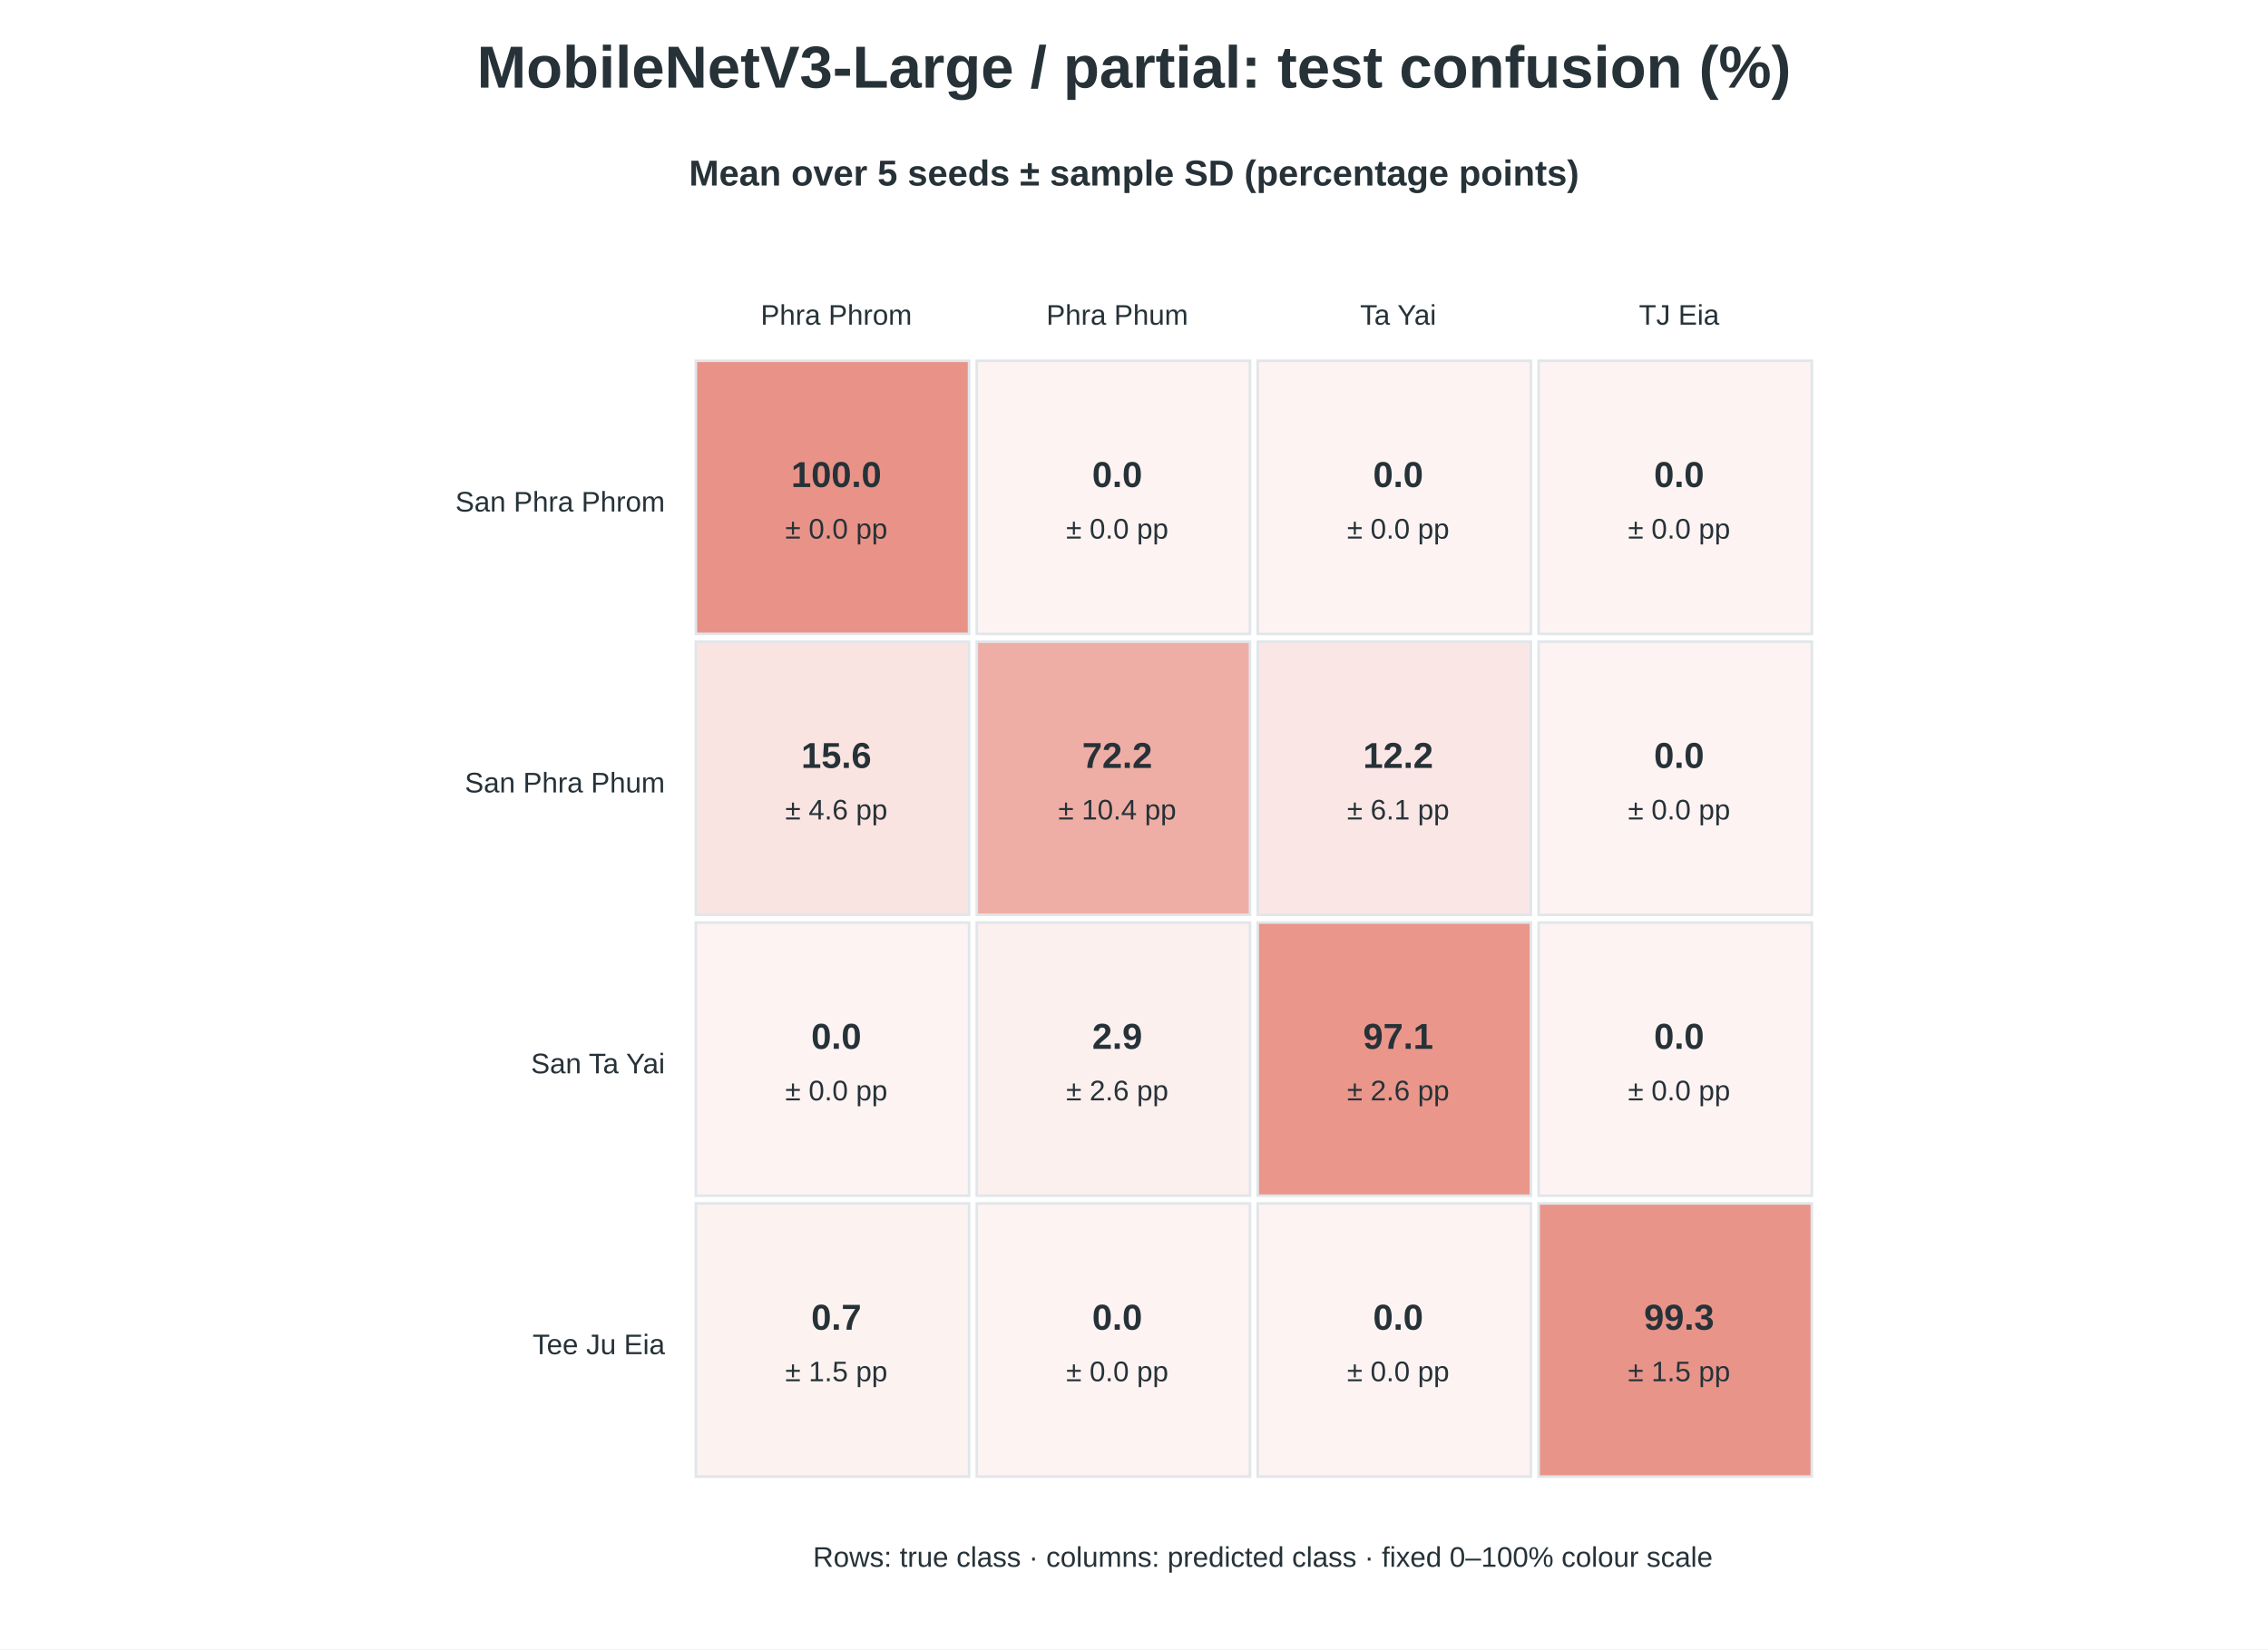
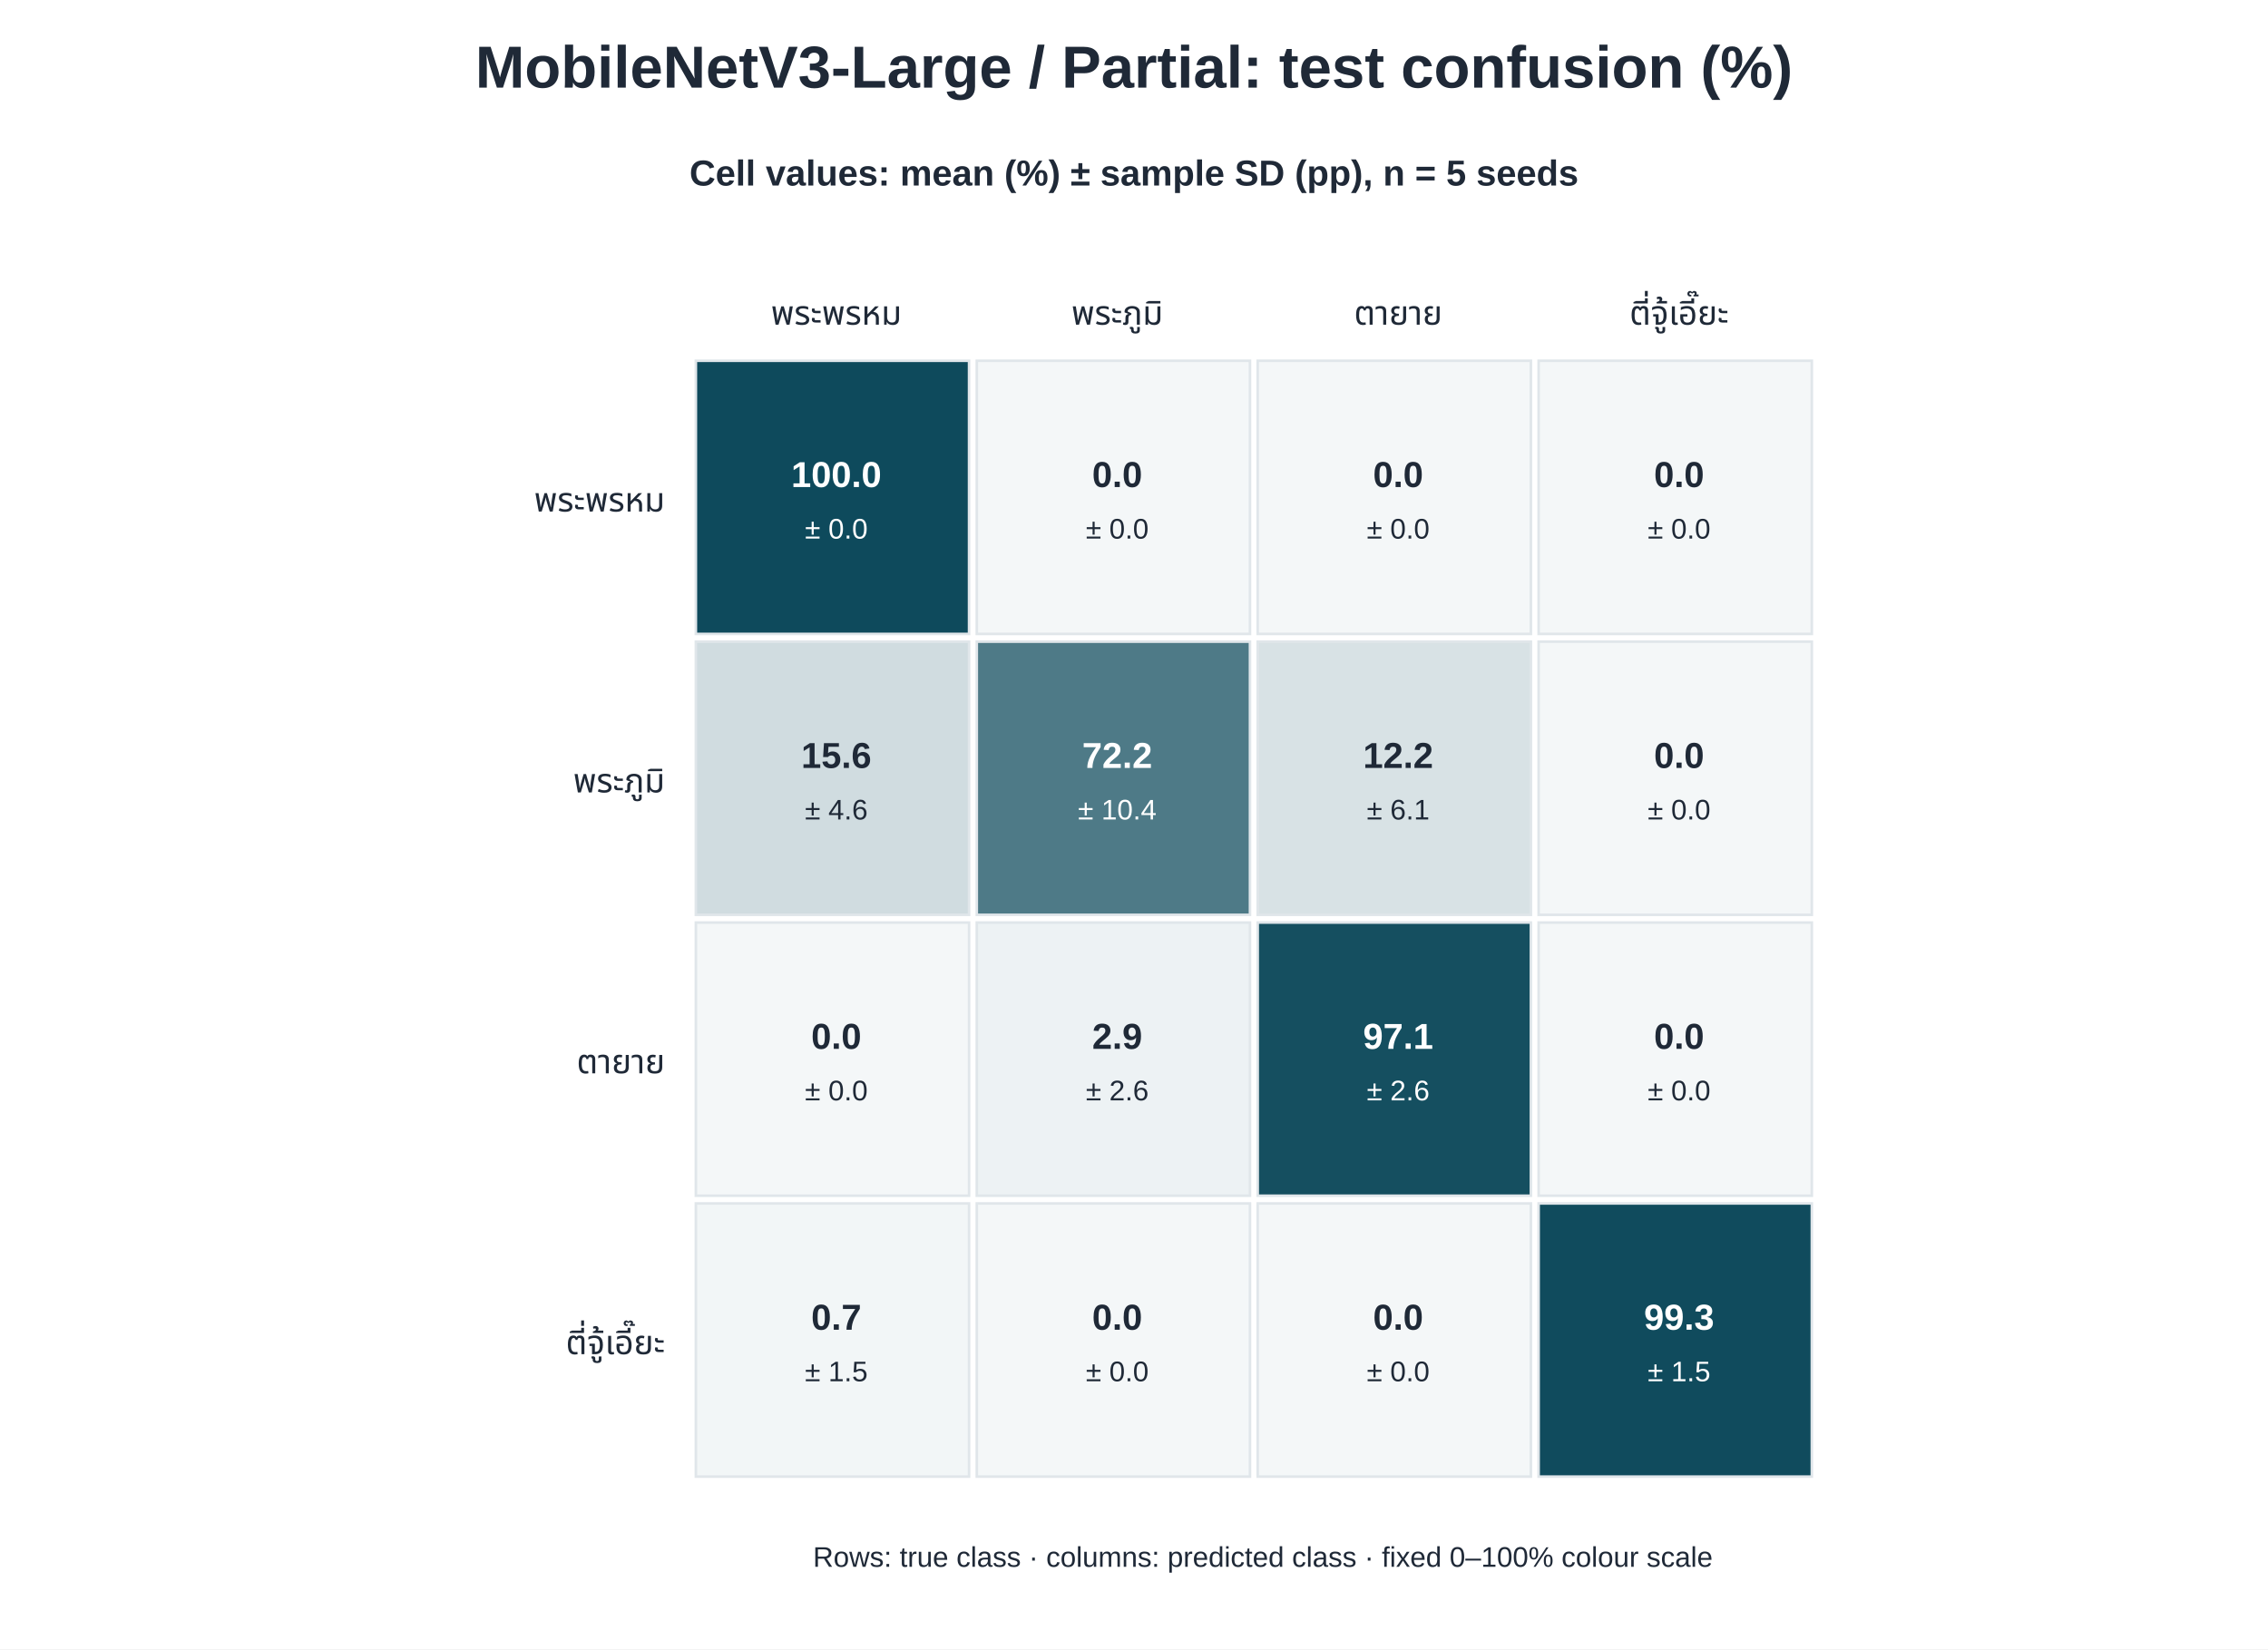
- <svg xmlns="http://www.w3.org/2000/svg" viewBox="0 0 880 640" role="img" aria-label="MobileNetV3-Large / partial: test confusion (%)">
+ <svg xmlns="http://www.w3.org/2000/svg" viewBox="0 0 880 640" role="img" aria-label="MobileNetV3-Large / Partial: test confusion (%)">
  <rect width="880" height="640" fill="white" />
-   <style>text{font-family:Arial,Helvetica,sans-serif;fill:#263238}.title{font-size:23px;font-weight:700}.sub{font-size:14px;font-weight:600}.label{font-size:13px}.small{font-size:11px}.axis{stroke:#87929b;stroke-width:1}.grid{stroke:#e7ebee;stroke-width:1}</style>
-   <text x="440" y="34" class="title" text-anchor="middle">MobileNetV3-Large / partial: test confusion (%)</text>
-   <text x="440" y="72" class="sub" text-anchor="middle">Mean over 5 seeds ± sample SD (percentage points)</text>
-   <text x="324.5" y="126" class="small" text-anchor="middle">Phra Phrom</text>
-   <text x="258" y="198.5" class="small" text-anchor="end">San Phra Phrom</text>
-   <rect x="270" y="140" width="106" height="106" fill="rgb(233,147,136)" stroke="#e0e6ea" />
-   <text x="324.5" y="189" class="sub" text-anchor="middle">100.0</text>
-   <text x="324.5" y="209" class="small" text-anchor="middle">± 0.0 pp</text>
-   <rect x="379" y="140" width="106" height="106" fill="rgb(253,243,242)" stroke="#e0e6ea" />
+   <style>text{font-family:Arial,"Noto Sans Thai","Leelawadee UI",Tahoma,sans-serif;fill:#1F2937}.title{font-size:23px;font-weight:700}.sub{font-size:14px;font-weight:600}.label{font-size:13px}.small{font-size:11px}.axis{stroke-width:1}.grid{stroke:#E5E7EB;stroke-width:1}</style>
+   <text x="440" y="34" class="title" text-anchor="middle">MobileNetV3-Large / Partial: test confusion (%)</text>
+   <text x="440" y="72" class="sub" text-anchor="middle">Cell values: mean (%) ± sample SD (pp), n = 5 seeds</text>
+   <text x="324.5" y="126" class="label" text-anchor="middle">พระพรหม</text>
+   <text x="258" y="198.5" class="label" text-anchor="end">พระพรหม</text>
+   <rect x="270" y="140" width="106" height="106" fill="rgb(14,74,92)" stroke="#e0e6ea" />
+   <text x="324.5" y="189" class="sub" text-anchor="middle" style="fill:white">100.0</text>
+   <text x="324.5" y="209" class="small" text-anchor="middle" style="fill:white">± 0.0</text>
+   <rect x="379" y="140" width="106" height="106" fill="rgb(244,247,248)" stroke="#e0e6ea" />
  <text x="433.5" y="189" class="sub" text-anchor="middle">0.0</text>
-   <text x="433.5" y="209" class="small" text-anchor="middle">± 0.0 pp</text>
-   <rect x="488" y="140" width="106" height="106" fill="rgb(253,243,242)" stroke="#e0e6ea" />
+   <text x="433.5" y="209" class="small" text-anchor="middle">± 0.0</text>
+   <rect x="488" y="140" width="106" height="106" fill="rgb(244,247,248)" stroke="#e0e6ea" />
  <text x="542.5" y="189" class="sub" text-anchor="middle">0.0</text>
-   <text x="542.5" y="209" class="small" text-anchor="middle">± 0.0 pp</text>
-   <rect x="597" y="140" width="106" height="106" fill="rgb(253,243,242)" stroke="#e0e6ea" />
+   <text x="542.5" y="209" class="small" text-anchor="middle">± 0.0</text>
+   <rect x="597" y="140" width="106" height="106" fill="rgb(244,247,248)" stroke="#e0e6ea" />
  <text x="651.5" y="189" class="sub" text-anchor="middle">0.0</text>
-   <text x="651.5" y="209" class="small" text-anchor="middle">± 0.0 pp</text>
-   <text x="433.5" y="126" class="small" text-anchor="middle">Phra Phum</text>
-   <text x="258" y="307.5" class="small" text-anchor="end">San Phra Phum</text>
-   <rect x="270" y="249" width="106" height="106" fill="rgb(250,228,225)" stroke="#e0e6ea" />
+   <text x="651.5" y="209" class="small" text-anchor="middle">± 0.0</text>
+   <text x="433.5" y="126" class="label" text-anchor="middle">พระภูมิ</text>
+   <text x="258" y="307.5" class="label" text-anchor="end">พระภูมิ</text>
+   <rect x="270" y="249" width="106" height="106" fill="rgb(208,220,224)" stroke="#e0e6ea" />
  <text x="324.5" y="298" class="sub" text-anchor="middle">15.6</text>
-   <text x="324.5" y="318" class="small" text-anchor="middle">± 4.6 pp</text>
-   <rect x="379" y="249" width="106" height="106" fill="rgb(239,174,165)" stroke="#e0e6ea" />
-   <text x="433.5" y="298" class="sub" text-anchor="middle">72.2</text>
-   <text x="433.5" y="318" class="small" text-anchor="middle">± 10.4 pp</text>
-   <rect x="488" y="249" width="106" height="106" fill="rgb(250,231,229)" stroke="#e0e6ea" />
+   <text x="324.5" y="318" class="small" text-anchor="middle">± 4.6</text>
+   <rect x="379" y="249" width="106" height="106" fill="rgb(78,122,135)" stroke="#e0e6ea" />
+   <text x="433.5" y="298" class="sub" text-anchor="middle" style="fill:white">72.2</text>
+   <text x="433.5" y="318" class="small" text-anchor="middle" style="fill:white">± 10.4</text>
+   <rect x="488" y="249" width="106" height="106" fill="rgb(216,226,229)" stroke="#e0e6ea" />
  <text x="542.5" y="298" class="sub" text-anchor="middle">12.2</text>
-   <text x="542.5" y="318" class="small" text-anchor="middle">± 6.1 pp</text>
-   <rect x="597" y="249" width="106" height="106" fill="rgb(253,243,242)" stroke="#e0e6ea" />
+   <text x="542.5" y="318" class="small" text-anchor="middle">± 6.1</text>
+   <rect x="597" y="249" width="106" height="106" fill="rgb(244,247,248)" stroke="#e0e6ea" />
  <text x="651.5" y="298" class="sub" text-anchor="middle">0.0</text>
-   <text x="651.5" y="318" class="small" text-anchor="middle">± 0.0 pp</text>
-   <text x="542.5" y="126" class="small" text-anchor="middle">Ta Yai</text>
-   <text x="258" y="416.5" class="small" text-anchor="end">San Ta Yai</text>
-   <rect x="270" y="358" width="106" height="106" fill="rgb(253,243,242)" stroke="#e0e6ea" />
+   <text x="651.5" y="318" class="small" text-anchor="middle">± 0.0</text>
+   <text x="542.5" y="126" class="label" text-anchor="middle">ตายาย</text>
+   <text x="258" y="416.5" class="label" text-anchor="end">ตายาย</text>
+   <rect x="270" y="358" width="106" height="106" fill="rgb(244,247,248)" stroke="#e0e6ea" />
  <text x="324.5" y="407" class="sub" text-anchor="middle">0.0</text>
-   <text x="324.5" y="427" class="small" text-anchor="middle">± 0.0 pp</text>
-   <rect x="379" y="358" width="106" height="106" fill="rgb(252,240,239)" stroke="#e0e6ea" />
+   <text x="324.5" y="427" class="small" text-anchor="middle">± 0.0</text>
+   <rect x="379" y="358" width="106" height="106" fill="rgb(237,242,244)" stroke="#e0e6ea" />
  <text x="433.5" y="407" class="sub" text-anchor="middle">2.9</text>
-   <text x="433.5" y="427" class="small" text-anchor="middle">± 2.6 pp</text>
-   <rect x="488" y="358" width="106" height="106" fill="rgb(234,150,139)" stroke="#e0e6ea" />
-   <text x="542.5" y="407" class="sub" text-anchor="middle">97.1</text>
-   <text x="542.5" y="427" class="small" text-anchor="middle">± 2.6 pp</text>
-   <rect x="597" y="358" width="106" height="106" fill="rgb(253,243,242)" stroke="#e0e6ea" />
+   <text x="433.5" y="427" class="small" text-anchor="middle">± 2.6</text>
+   <rect x="488" y="358" width="106" height="106" fill="rgb(21,79,96)" stroke="#e0e6ea" />
+   <text x="542.5" y="407" class="sub" text-anchor="middle" style="fill:white">97.1</text>
+   <text x="542.5" y="427" class="small" text-anchor="middle" style="fill:white">± 2.6</text>
+   <rect x="597" y="358" width="106" height="106" fill="rgb(244,247,248)" stroke="#e0e6ea" />
  <text x="651.5" y="407" class="sub" text-anchor="middle">0.0</text>
-   <text x="651.5" y="427" class="small" text-anchor="middle">± 0.0 pp</text>
-   <text x="651.5" y="126" class="small" text-anchor="middle">TJ Eia</text>
-   <text x="258" y="525.5" class="small" text-anchor="end">Tee Ju Eia</text>
-   <rect x="270" y="467" width="106" height="106" fill="rgb(252,243,241)" stroke="#e0e6ea" />
+   <text x="651.5" y="427" class="small" text-anchor="middle">± 0.0</text>
+   <text x="651.5" y="126" class="label" text-anchor="middle">ตี่จู้เอี๊ยะ</text>
+   <text x="258" y="525.5" class="label" text-anchor="end">ตี่จู้เอี๊ยะ</text>
+   <rect x="270" y="467" width="106" height="106" fill="rgb(242,246,247)" stroke="#e0e6ea" />
  <text x="324.5" y="516" class="sub" text-anchor="middle">0.7</text>
-   <text x="324.5" y="536" class="small" text-anchor="middle">± 1.5 pp</text>
-   <rect x="379" y="467" width="106" height="106" fill="rgb(253,243,242)" stroke="#e0e6ea" />
+   <text x="324.5" y="536" class="small" text-anchor="middle">± 1.5</text>
+   <rect x="379" y="467" width="106" height="106" fill="rgb(244,247,248)" stroke="#e0e6ea" />
  <text x="433.5" y="516" class="sub" text-anchor="middle">0.0</text>
-   <text x="433.5" y="536" class="small" text-anchor="middle">± 0.0 pp</text>
-   <rect x="488" y="467" width="106" height="106" fill="rgb(253,243,242)" stroke="#e0e6ea" />
+   <text x="433.5" y="536" class="small" text-anchor="middle">± 0.0</text>
+   <rect x="488" y="467" width="106" height="106" fill="rgb(244,247,248)" stroke="#e0e6ea" />
  <text x="542.5" y="516" class="sub" text-anchor="middle">0.0</text>
-   <text x="542.5" y="536" class="small" text-anchor="middle">± 0.0 pp</text>
-   <rect x="597" y="467" width="106" height="106" fill="rgb(233,148,137)" stroke="#e0e6ea" />
-   <text x="651.5" y="516" class="sub" text-anchor="middle">99.3</text>
-   <text x="651.5" y="536" class="small" text-anchor="middle">± 1.5 pp</text>
+   <text x="542.5" y="536" class="small" text-anchor="middle">± 0.0</text>
+   <rect x="597" y="467" width="106" height="106" fill="rgb(16,75,93)" stroke="#e0e6ea" />
+   <text x="651.5" y="516" class="sub" text-anchor="middle" style="fill:white">99.3</text>
+   <text x="651.5" y="536" class="small" text-anchor="middle" style="fill:white">± 1.5</text>
  <text x="490" y="608" class="small" text-anchor="middle">Rows: true class · columns: predicted class · fixed 0–100% colour scale</text>
</svg>
